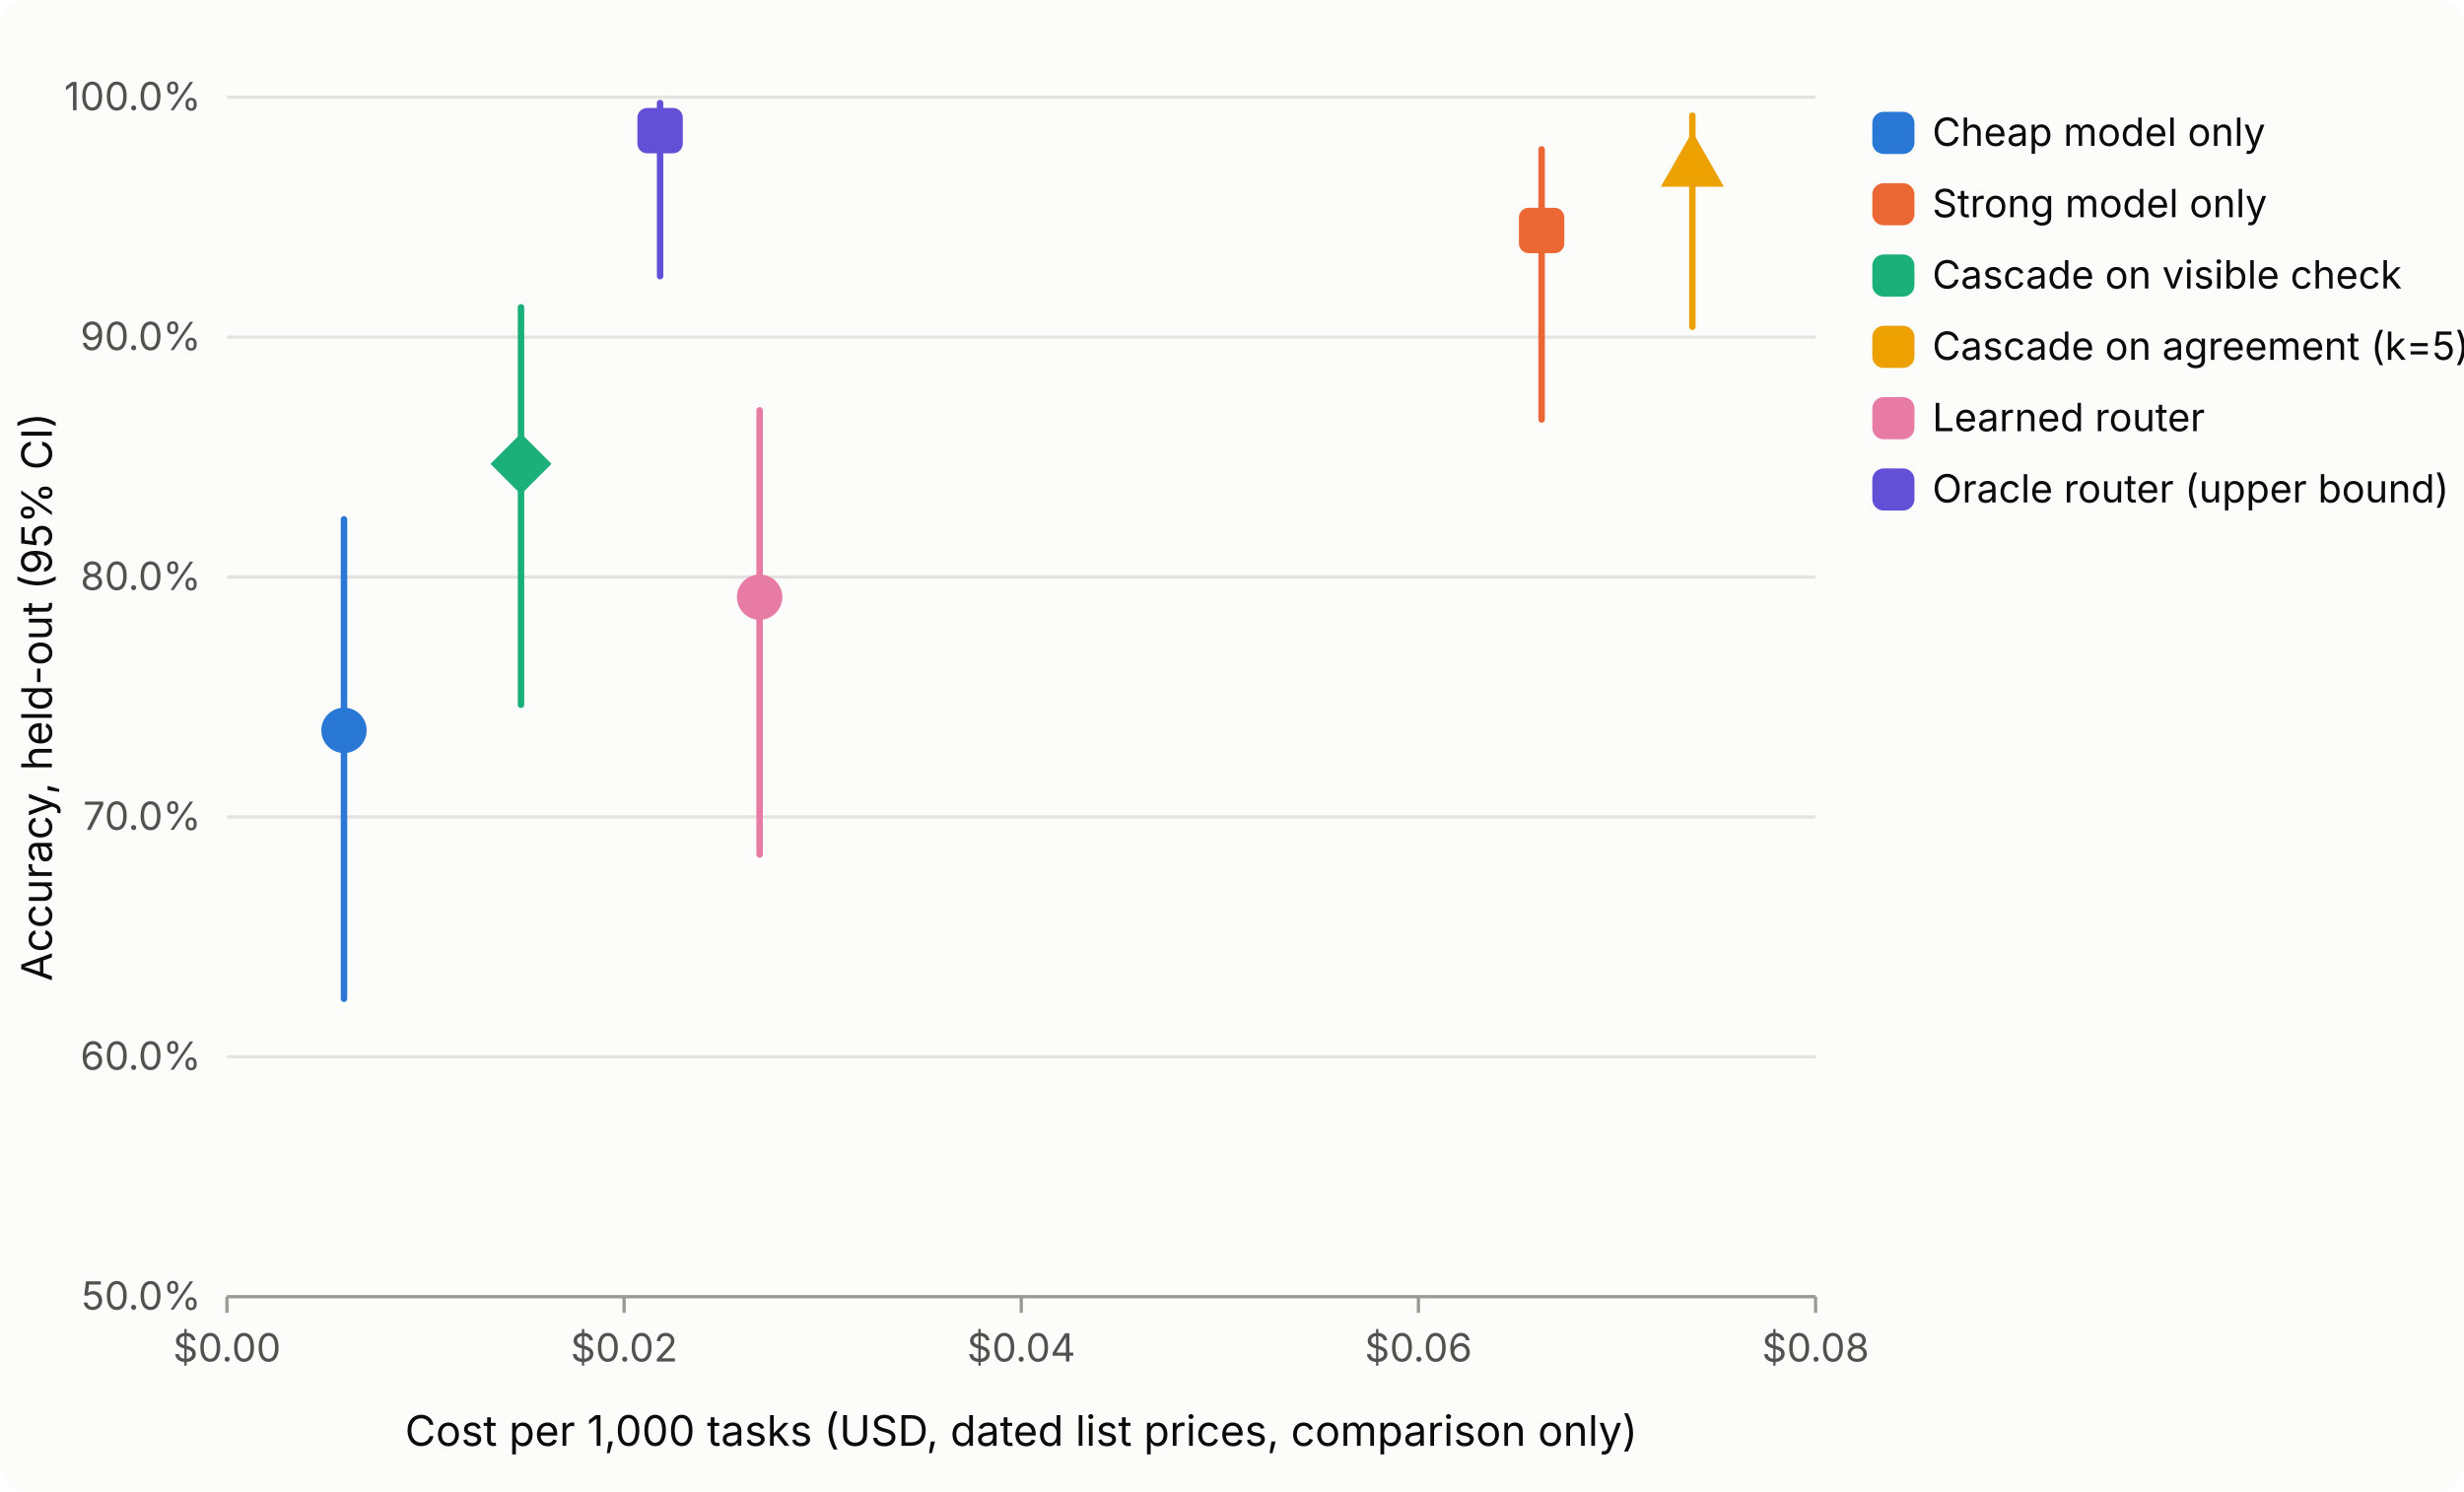
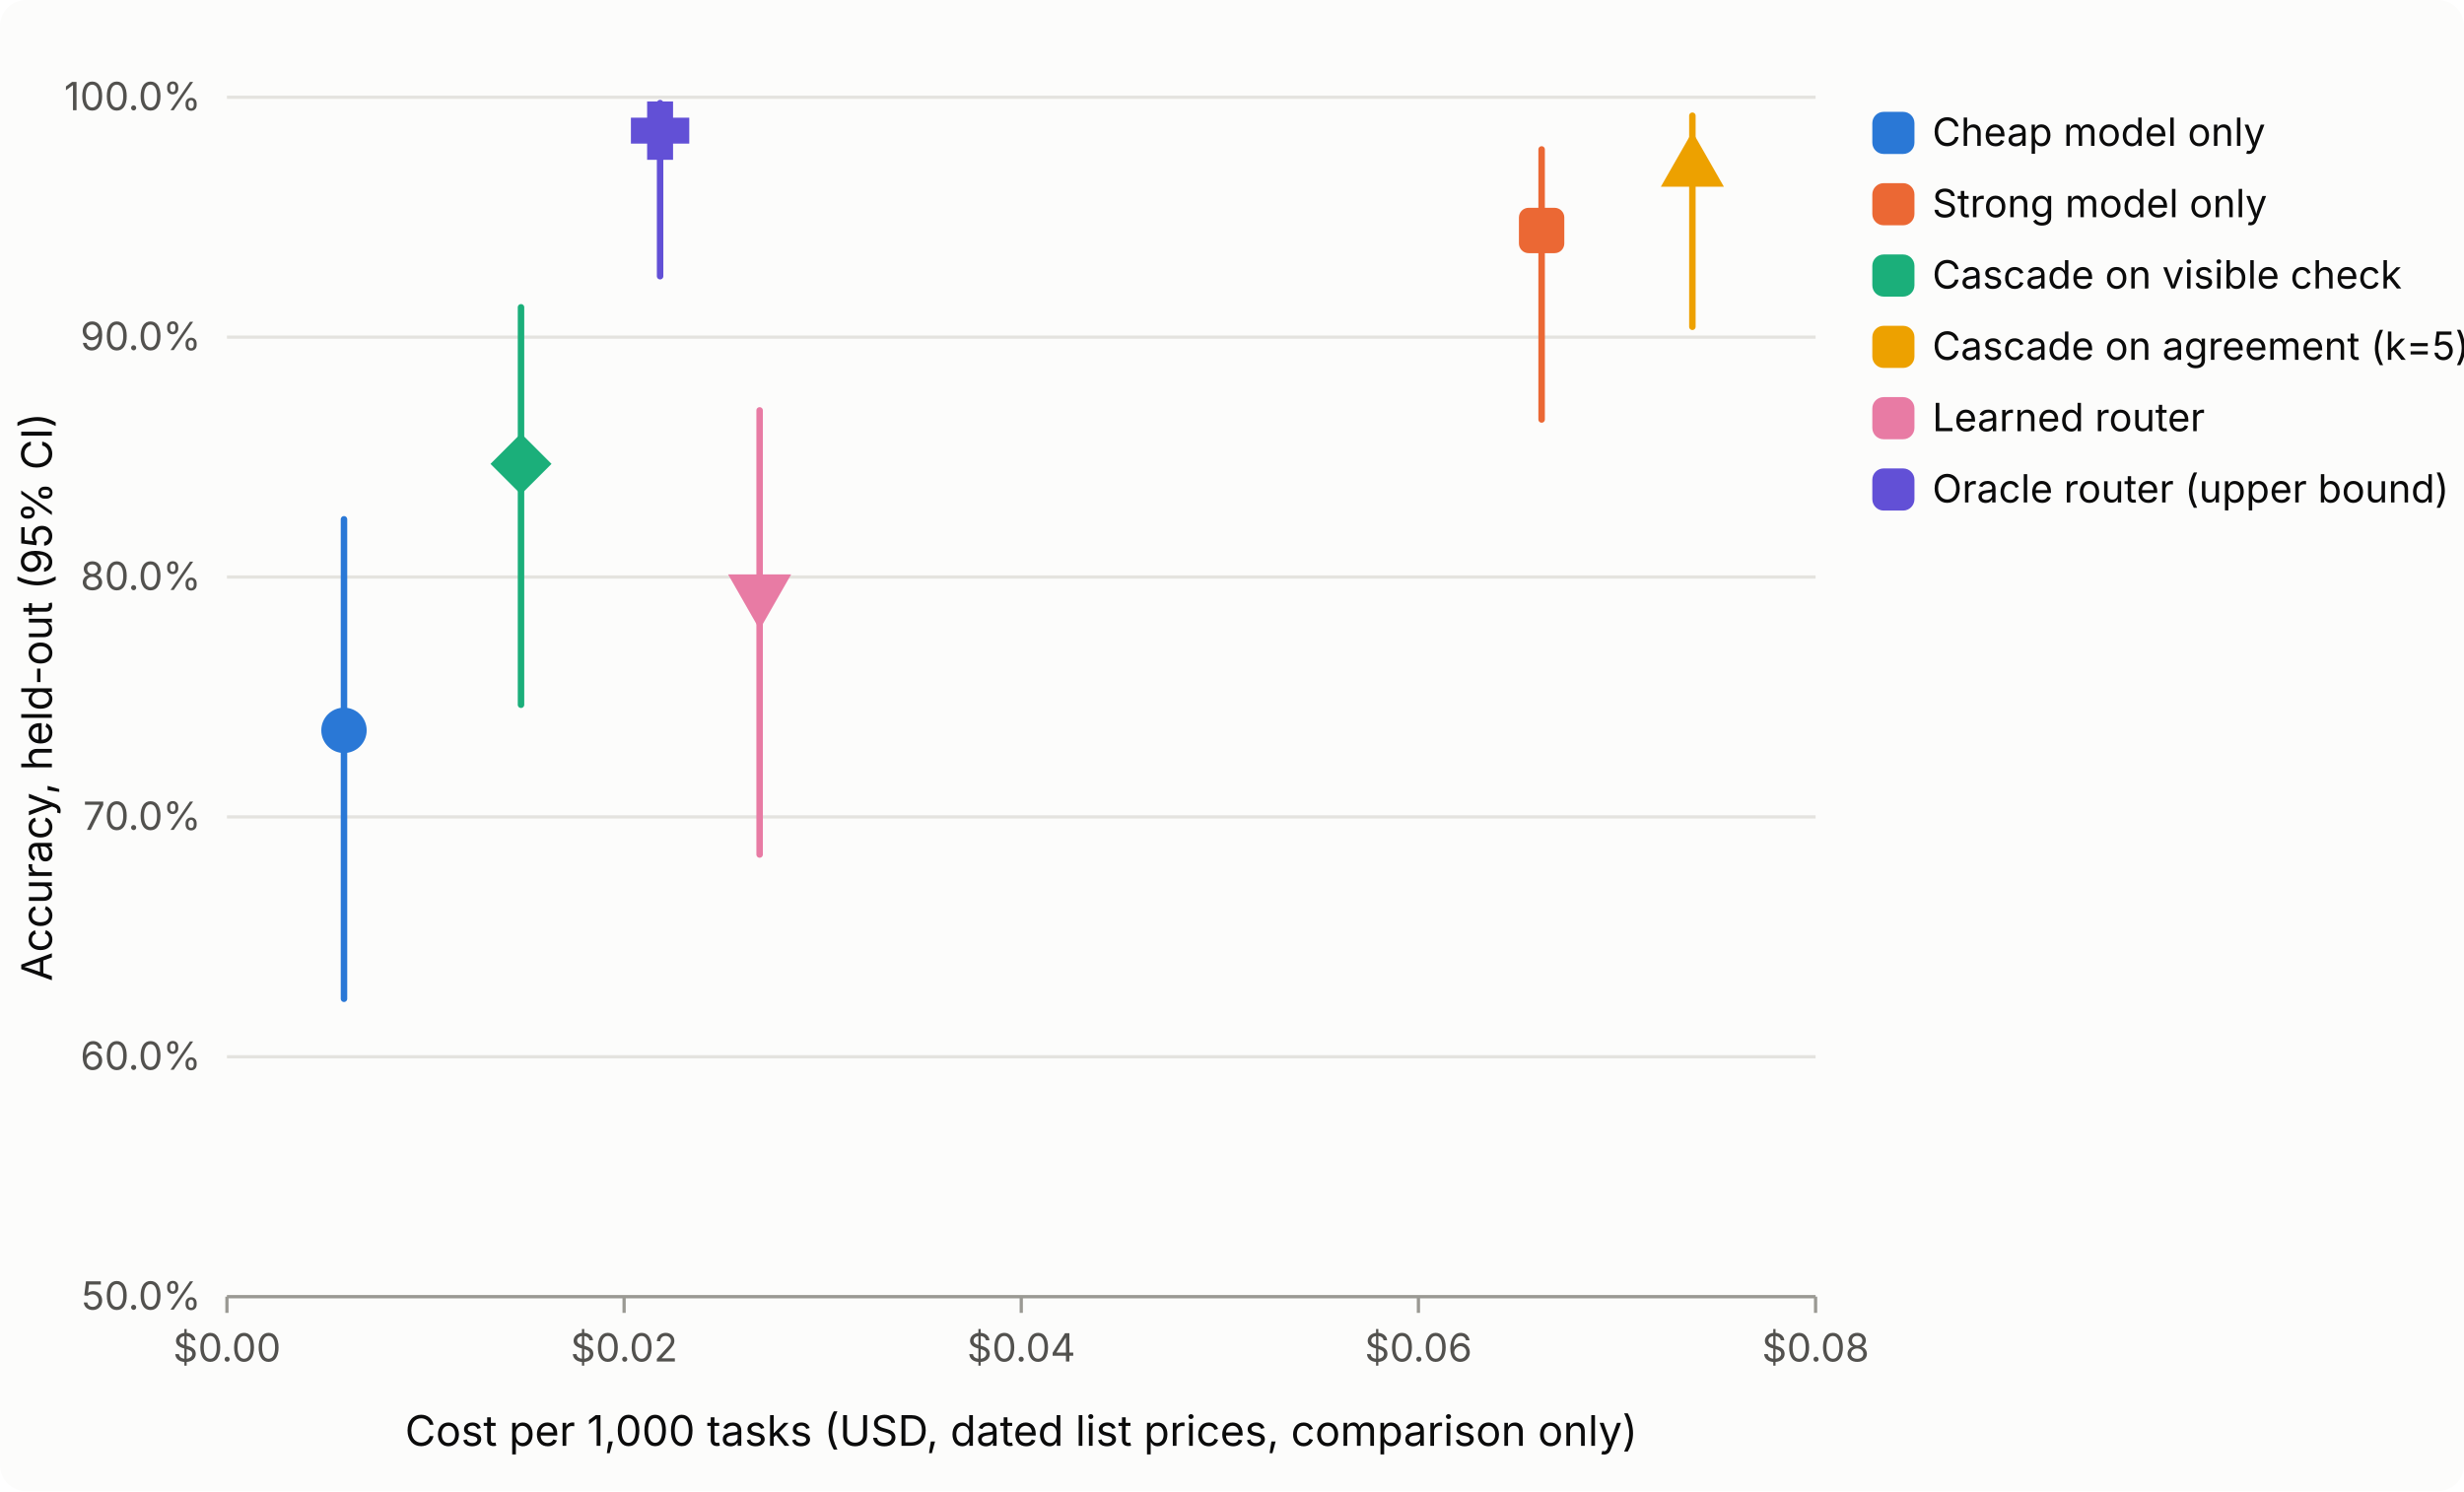
<svg xmlns="http://www.w3.org/2000/svg" viewBox="0 0 760 460" width="760" height="460" role="img" aria-labelledby="t d" font-family="system-ui, -apple-system, Segoe UI, sans-serif">
  <style>
.bg{fill:#fcfcfb}.ink{fill:#0b0b0b}.ink2{fill:#52514e}.grid{stroke:#e4e3df;stroke-width:1}.axis{stroke:#9a9993;stroke-width:1}.ci{stroke-width:2;stroke-linecap:round}.ring{stroke:#fcfcfb;stroke-width:2}
.s-cheap_only{fill:#2a78d6;stroke:#2a78d6}.s-strong_only{fill:#eb6834;stroke:#eb6834}.s-cascade_check{fill:#1baf7a;stroke:#1baf7a}.s-cascade_agree{fill:#eda100;stroke:#eda100}.s-learned_router{fill:#e87ba4;stroke:#e87ba4}.s-oracle_router{fill:#6250d6;stroke:#6250d6}
@media (prefers-color-scheme: dark){.bg{fill:#1a1a19}.ink{fill:#f0efec}.ink2{fill:#c3c2b7}.grid{stroke:#383835}.axis{stroke:#6b6a64}.ring{stroke:#1a1a19}.s-cheap_only{fill:#3987e5;stroke:#3987e5}.s-strong_only{fill:#d95926;stroke:#d95926}.s-cascade_check{fill:#199e70;stroke:#199e70}.s-cascade_agree{fill:#c98500;stroke:#c98500}.s-learned_router{fill:#d55181;stroke:#d55181}.s-oracle_router{fill:#9085e9;stroke:#9085e9}}
</style>
  <rect class="bg" width="760" height="460" rx="8" />
  <line class="grid" x1="70" x2="560" y1="400.0" y2="400.0" />
  <text class="ink2" x="62" y="404.0" font-size="12" text-anchor="end">50.0%</text>
  <line class="grid" x1="70" x2="560" y1="326.0" y2="326.0" />
  <text class="ink2" x="62" y="330.0" font-size="12" text-anchor="end">60.0%</text>
  <line class="grid" x1="70" x2="560" y1="252.0" y2="252.0" />
  <text class="ink2" x="62" y="256.0" font-size="12" text-anchor="end">70.0%</text>
  <line class="grid" x1="70" x2="560" y1="178.0" y2="178.0" />
  <text class="ink2" x="62" y="182.0" font-size="12" text-anchor="end">80.0%</text>
  <line class="grid" x1="70" x2="560" y1="104.0" y2="104.0" />
  <text class="ink2" x="62" y="108.0" font-size="12" text-anchor="end">90.0%</text>
  <line class="grid" x1="70" x2="560" y1="30.0" y2="30.0" />
  <text class="ink2" x="62" y="34.0" font-size="12" text-anchor="end">100.0%</text>
  <line class="axis" x1="70.0" x2="70.0" y1="400" y2="405" />
  <text class="ink2" x="70.0" y="420" font-size="12" text-anchor="middle">$0.00</text>
  <line class="axis" x1="192.5" x2="192.5" y1="400" y2="405" />
  <text class="ink2" x="192.5" y="420" font-size="12" text-anchor="middle">$0.02</text>
  <line class="axis" x1="315.0" x2="315.0" y1="400" y2="405" />
  <text class="ink2" x="315.0" y="420" font-size="12" text-anchor="middle">$0.04</text>
  <line class="axis" x1="437.5" x2="437.5" y1="400" y2="405" />
  <text class="ink2" x="437.5" y="420" font-size="12" text-anchor="middle">$0.06</text>
  <line class="axis" x1="560.0" x2="560.0" y1="400" y2="405" />
  <text class="ink2" x="560.0" y="420" font-size="12" text-anchor="middle">$0.08</text>
  <line class="axis" x1="70" x2="560" y1="400" y2="400" />
  <text class="ink" x="315.0" y="446" font-size="13" text-anchor="middle">Cost per 1,000 tasks (USD, dated list prices, comparison only)</text>
  <text class="ink" x="16" y="215.0" font-size="13" text-anchor="middle" transform="rotate(-90 16 215.0)">Accuracy, held-out (95% CI)</text>
  <g class="s-cheap_only" data-strategy="cheap_only">
    <line class="ci s-cheap_only" x1="106.1" x2="106.1" y1="308.1" y2="160.2" />
    <circle class="ring s-cheap_only" cx="106.1" cy="225.3" r="6" />
  </g>
  <rect class="s-cheap_only" x="578" y="35" width="12" height="12" rx="3" />
  <text class="ink" x="596" y="45" font-size="12">Cheap model only</text>
  <g class="s-strong_only" data-strategy="strong_only">
    <line class="ci s-strong_only" x1="475.5" x2="475.5" y1="129.4" y2="46.1" />
    <rect class="ring s-strong_only" x="469.5" y="65.1" width="12" height="12" rx="2" />
  </g>
  <rect class="s-strong_only" x="578" y="57" width="12" height="12" rx="3" />
  <text class="ink" x="596" y="67" font-size="12">Strong model only</text>
  <g class="s-cascade_check" data-strategy="cascade_check">
    <line class="ci s-cascade_check" x1="160.7" x2="160.7" y1="217.4" y2="94.8" />
    <path class="ring s-cascade_check" d="M160.7 135.1L168.7 143.1L160.7 151.1L152.7 143.1Z" />
  </g>
  <rect class="s-cascade_check" x="578" y="79" width="12" height="12" rx="3" />
  <text class="ink" x="596" y="89" font-size="12">Cascade on visible check</text>
  <g class="s-cascade_agree" data-strategy="cascade_agree">
    <line class="ci s-cascade_agree" x1="522.0" x2="522.0" y1="100.8" y2="35.7" />
    <path class="ring s-cascade_agree" d="M522.0 42.6L530.0 56.6L514.0 56.6Z" />
  </g>
  <rect class="s-cascade_agree" x="578" y="101" width="12" height="12" rx="3" />
  <text class="ink" x="596" y="111" font-size="12">Cascade on agreement (k=5)</text>
  <g class="s-learned_router" data-strategy="learned_router">
    <line class="ci s-learned_router" x1="234.3" x2="234.3" y1="263.6" y2="126.6" />
-     <circle class="ring s-learned_router" cx="234.3" cy="184.2" r="6" />
+     <path class="ring s-learned_router" d="M234.3 192.2L242.3 178.2L226.3 178.2Z" />
  </g>
  <rect class="s-learned_router" x="578" y="123" width="12" height="12" rx="3" />
  <text class="ink" x="596" y="133" font-size="12">Learned router</text>
  <g class="s-oracle_router" data-strategy="oracle_router">
    <line class="ci s-oracle_router" x1="203.6" x2="203.6" y1="85.2" y2="31.8" />
-     <rect class="ring s-oracle_router" x="197.6" y="34.3" width="12" height="12" rx="2" />
+     <path class="ring s-oracle_router" d="M200.6 32.3h6v5h5v6h-5v5h-6v-5h-5v-6h5Z" />
  </g>
  <rect class="s-oracle_router" x="578" y="145" width="12" height="12" rx="3" />
  <text class="ink" x="596" y="155" font-size="12">Oracle router (upper bound)</text>
</svg>
